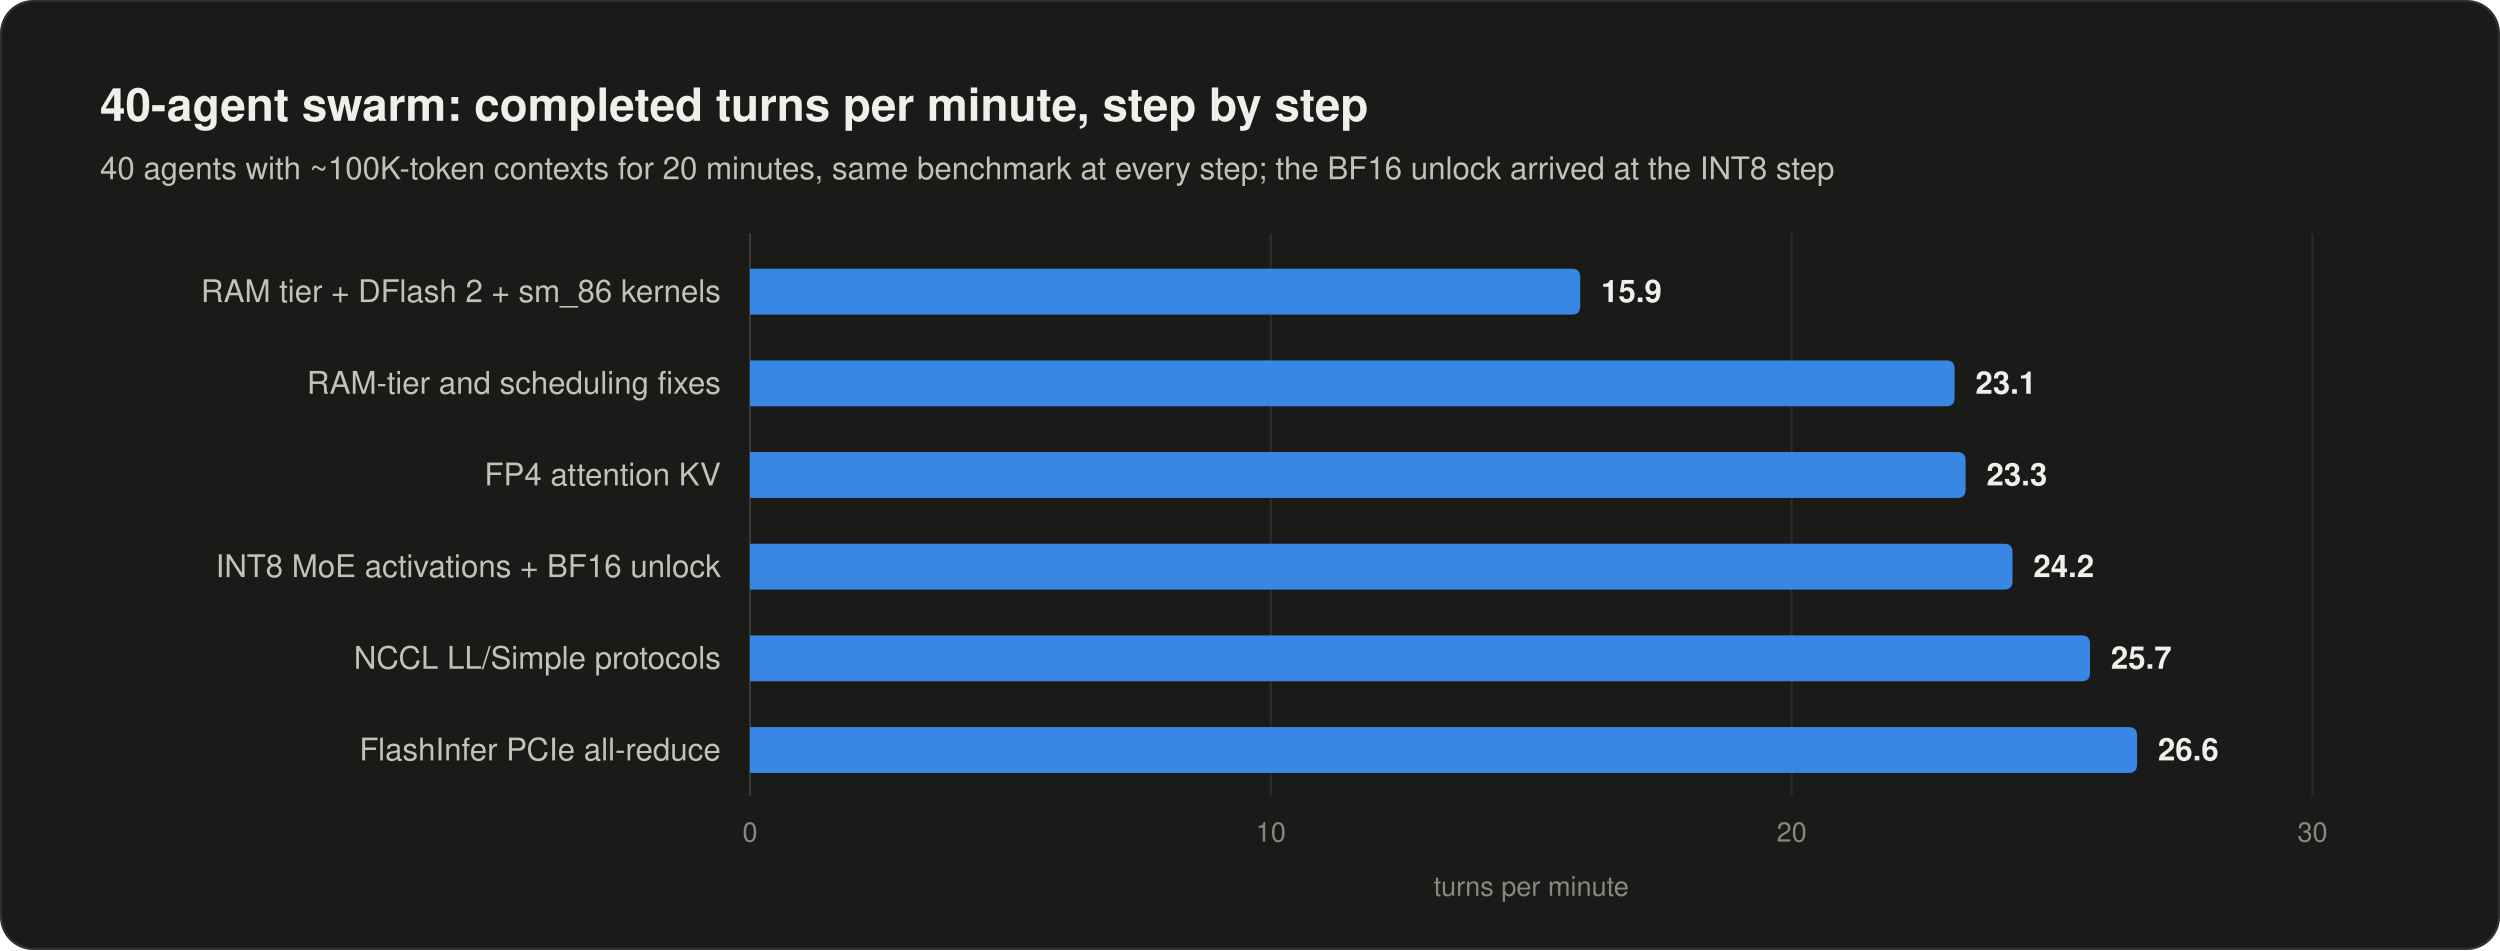
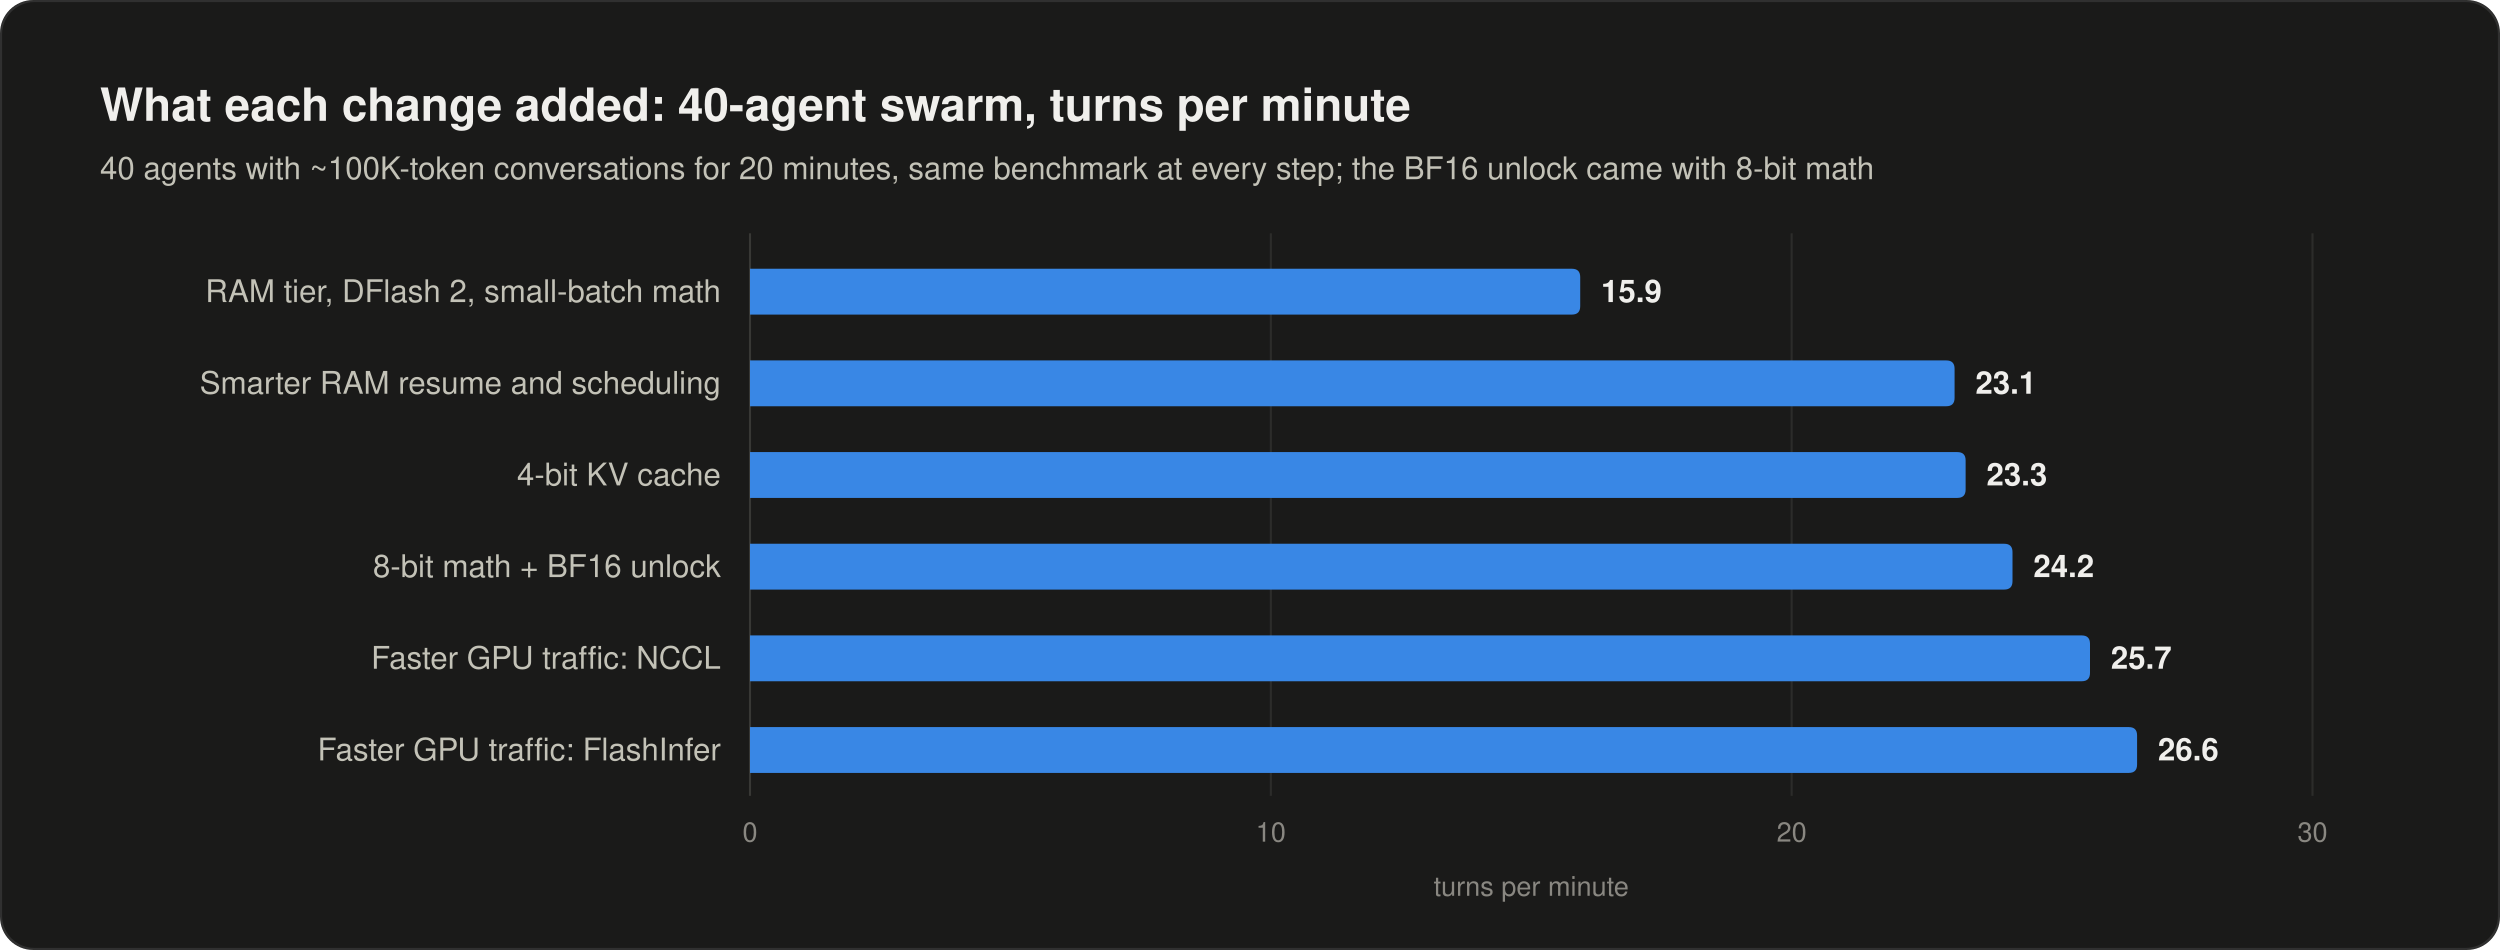
- <svg xmlns="http://www.w3.org/2000/svg" width="1200" height="456" viewBox="0 0 1200 456" role="img" aria-label="Bar chart: 40-agent swarm, completed turns per minute after each step: RAM tier + DFlash 2 + sm_86 kernels 15.94; RAM-tier and scheduling fixes 23.13; FP4 attention KV 23.34; INT8 MoE activations + BF16 unlock 24.24; NCCL LL/Simple protocols 25.73; FlashInfer PCIe all-reduce 26.63.">
+ <svg xmlns="http://www.w3.org/2000/svg" width="1200" height="456" viewBox="0 0 1200 456" role="img" aria-label="Bar chart: 40-agent swarm, completed turns per minute after each step: RAM tier, DFlash 2, small-batch math 15.94; Smarter RAM resume and scheduling 23.13; 4-bit KV cache 23.34; 8-bit math + BF16 unlock 24.24; Faster GPU traffic: NCCL 25.73; Faster GPU traffic: FlashInfer 26.63.">
  <rect width="1200" height="456" rx="16" fill="#1a1a19" />
  <rect x="0.5" y="0.5" width="1199" height="455" rx="16" fill="none" stroke="rgba(255,255,255,0.10)" />
-   <text x="48" y="58" font-family="system-ui, -apple-system, &quot;Segoe UI&quot;, Helvetica, Arial, sans-serif" font-size="22" font-weight="650" fill="#f0efec">40-agent swarm: completed turns per minute, step by step</text>
-   <text x="48" y="86" font-family="system-ui, -apple-system, &quot;Segoe UI&quot;, Helvetica, Arial, sans-serif" font-size="15" fill="#c3c2b7">40 agents with ~100K-token contexts for 20 minutes, same benchmark at every step; the BF16 unlock arrived at the INT8 step</text>
+   <text x="48" y="58" font-family="system-ui, -apple-system, &quot;Segoe UI&quot;, Helvetica, Arial, sans-serif" font-size="22" font-weight="650" fill="#f0efec">What each change added: 40-agent swarm, turns per minute</text>
+   <text x="48" y="86" font-family="system-ui, -apple-system, &quot;Segoe UI&quot;, Helvetica, Arial, sans-serif" font-size="15" fill="#c3c2b7">40 agents with ~100K-token conversations for 20 minutes, same benchmark at every step; the BF16 unlock came with 8-bit math</text>
  <line x1="360.0" y1="112" x2="360.0" y2="382" stroke="#383835" stroke-width="1" />
  <text x="360.0" y="404" text-anchor="middle" font-family="system-ui, -apple-system, &quot;Segoe UI&quot;, Helvetica, Arial, sans-serif" font-size="13" fill="#898781">0</text>
  <line x1="610.0" y1="112" x2="610.0" y2="382" stroke="#2c2c2a" stroke-width="1" />
  <text x="610.0" y="404" text-anchor="middle" font-family="system-ui, -apple-system, &quot;Segoe UI&quot;, Helvetica, Arial, sans-serif" font-size="13" fill="#898781">10</text>
  <line x1="860.0" y1="112" x2="860.0" y2="382" stroke="#2c2c2a" stroke-width="1" />
  <text x="860.0" y="404" text-anchor="middle" font-family="system-ui, -apple-system, &quot;Segoe UI&quot;, Helvetica, Arial, sans-serif" font-size="13" fill="#898781">20</text>
  <line x1="1110.0" y1="112" x2="1110.0" y2="382" stroke="#2c2c2a" stroke-width="1" />
  <text x="1110.0" y="404" text-anchor="middle" font-family="system-ui, -apple-system, &quot;Segoe UI&quot;, Helvetica, Arial, sans-serif" font-size="13" fill="#898781">30</text>
  <path d="M360,129.0 H754.5 Q758.5,129.0 758.5,133.0 V147.0 Q758.5,151.0 754.5,151.0 H360 Z" fill="#3987e5" />
-   <text x="346" y="145.0" text-anchor="end" font-family="system-ui, -apple-system, &quot;Segoe UI&quot;, Helvetica, Arial, sans-serif" font-size="15" fill="#c3c2b7">RAM tier + DFlash 2 + sm_86 kernels</text>
+   <text x="346" y="145.0" text-anchor="end" font-family="system-ui, -apple-system, &quot;Segoe UI&quot;, Helvetica, Arial, sans-serif" font-size="15" fill="#c3c2b7">RAM tier, DFlash 2, small-batch math</text>
  <text x="768.5" y="145.0" font-family="system-ui, -apple-system, &quot;Segoe UI&quot;, Helvetica, Arial, sans-serif" font-size="15" font-weight="600" fill="#f0efec">15.9</text>
  <path d="M360,173.0 H934.2 Q938.2,173.0 938.2,177.0 V191.0 Q938.2,195.0 934.2,195.0 H360 Z" fill="#3987e5" />
-   <text x="346" y="189.0" text-anchor="end" font-family="system-ui, -apple-system, &quot;Segoe UI&quot;, Helvetica, Arial, sans-serif" font-size="15" fill="#c3c2b7">RAM-tier and scheduling fixes</text>
+   <text x="346" y="189.0" text-anchor="end" font-family="system-ui, -apple-system, &quot;Segoe UI&quot;, Helvetica, Arial, sans-serif" font-size="15" fill="#c3c2b7">Smarter RAM resume and scheduling</text>
  <text x="948.2" y="189.0" font-family="system-ui, -apple-system, &quot;Segoe UI&quot;, Helvetica, Arial, sans-serif" font-size="15" font-weight="600" fill="#f0efec">23.1</text>
  <path d="M360,217.0 H939.5 Q943.5,217.0 943.5,221.0 V235.0 Q943.5,239.0 939.5,239.0 H360 Z" fill="#3987e5" />
-   <text x="346" y="233.0" text-anchor="end" font-family="system-ui, -apple-system, &quot;Segoe UI&quot;, Helvetica, Arial, sans-serif" font-size="15" fill="#c3c2b7">FP4 attention KV</text>
+   <text x="346" y="233.0" text-anchor="end" font-family="system-ui, -apple-system, &quot;Segoe UI&quot;, Helvetica, Arial, sans-serif" font-size="15" fill="#c3c2b7">4-bit KV cache</text>
  <text x="953.5" y="233.0" font-family="system-ui, -apple-system, &quot;Segoe UI&quot;, Helvetica, Arial, sans-serif" font-size="15" font-weight="600" fill="#f0efec">23.3</text>
  <path d="M360,261.0 H962.0 Q966.0,261.0 966.0,265.0 V279.0 Q966.0,283.0 962.0,283.0 H360 Z" fill="#3987e5" />
-   <text x="346" y="277.0" text-anchor="end" font-family="system-ui, -apple-system, &quot;Segoe UI&quot;, Helvetica, Arial, sans-serif" font-size="15" fill="#c3c2b7">INT8 MoE activations + BF16 unlock</text>
+   <text x="346" y="277.0" text-anchor="end" font-family="system-ui, -apple-system, &quot;Segoe UI&quot;, Helvetica, Arial, sans-serif" font-size="15" fill="#c3c2b7">8-bit math + BF16 unlock</text>
  <text x="976.0" y="277.0" font-family="system-ui, -apple-system, &quot;Segoe UI&quot;, Helvetica, Arial, sans-serif" font-size="15" font-weight="600" fill="#f0efec">24.2</text>
  <path d="M360,305.0 H999.2 Q1003.2,305.0 1003.2,309.0 V323.0 Q1003.2,327.0 999.2,327.0 H360 Z" fill="#3987e5" />
-   <text x="346" y="321.0" text-anchor="end" font-family="system-ui, -apple-system, &quot;Segoe UI&quot;, Helvetica, Arial, sans-serif" font-size="15" fill="#c3c2b7">NCCL LL/Simple protocols</text>
+   <text x="346" y="321.0" text-anchor="end" font-family="system-ui, -apple-system, &quot;Segoe UI&quot;, Helvetica, Arial, sans-serif" font-size="15" fill="#c3c2b7">Faster GPU traffic: NCCL</text>
  <text x="1013.2" y="321.0" font-family="system-ui, -apple-system, &quot;Segoe UI&quot;, Helvetica, Arial, sans-serif" font-size="15" font-weight="600" fill="#f0efec">25.7</text>
  <path d="M360,349.0 H1021.8 Q1025.8,349.0 1025.8,353.0 V367.0 Q1025.8,371.0 1021.8,371.0 H360 Z" fill="#3987e5" />
-   <text x="346" y="365.0" text-anchor="end" font-family="system-ui, -apple-system, &quot;Segoe UI&quot;, Helvetica, Arial, sans-serif" font-size="15" fill="#c3c2b7">FlashInfer PCIe all-reduce</text>
+   <text x="346" y="365.0" text-anchor="end" font-family="system-ui, -apple-system, &quot;Segoe UI&quot;, Helvetica, Arial, sans-serif" font-size="15" fill="#c3c2b7">Faster GPU traffic: FlashInfer</text>
  <text x="1035.8" y="365.0" font-family="system-ui, -apple-system, &quot;Segoe UI&quot;, Helvetica, Arial, sans-serif" font-size="15" font-weight="600" fill="#f0efec">26.6</text>
  <text x="735" y="430" text-anchor="middle" font-family="system-ui, -apple-system, &quot;Segoe UI&quot;, Helvetica, Arial, sans-serif" font-size="13" fill="#898781">turns per minute</text>
</svg>
